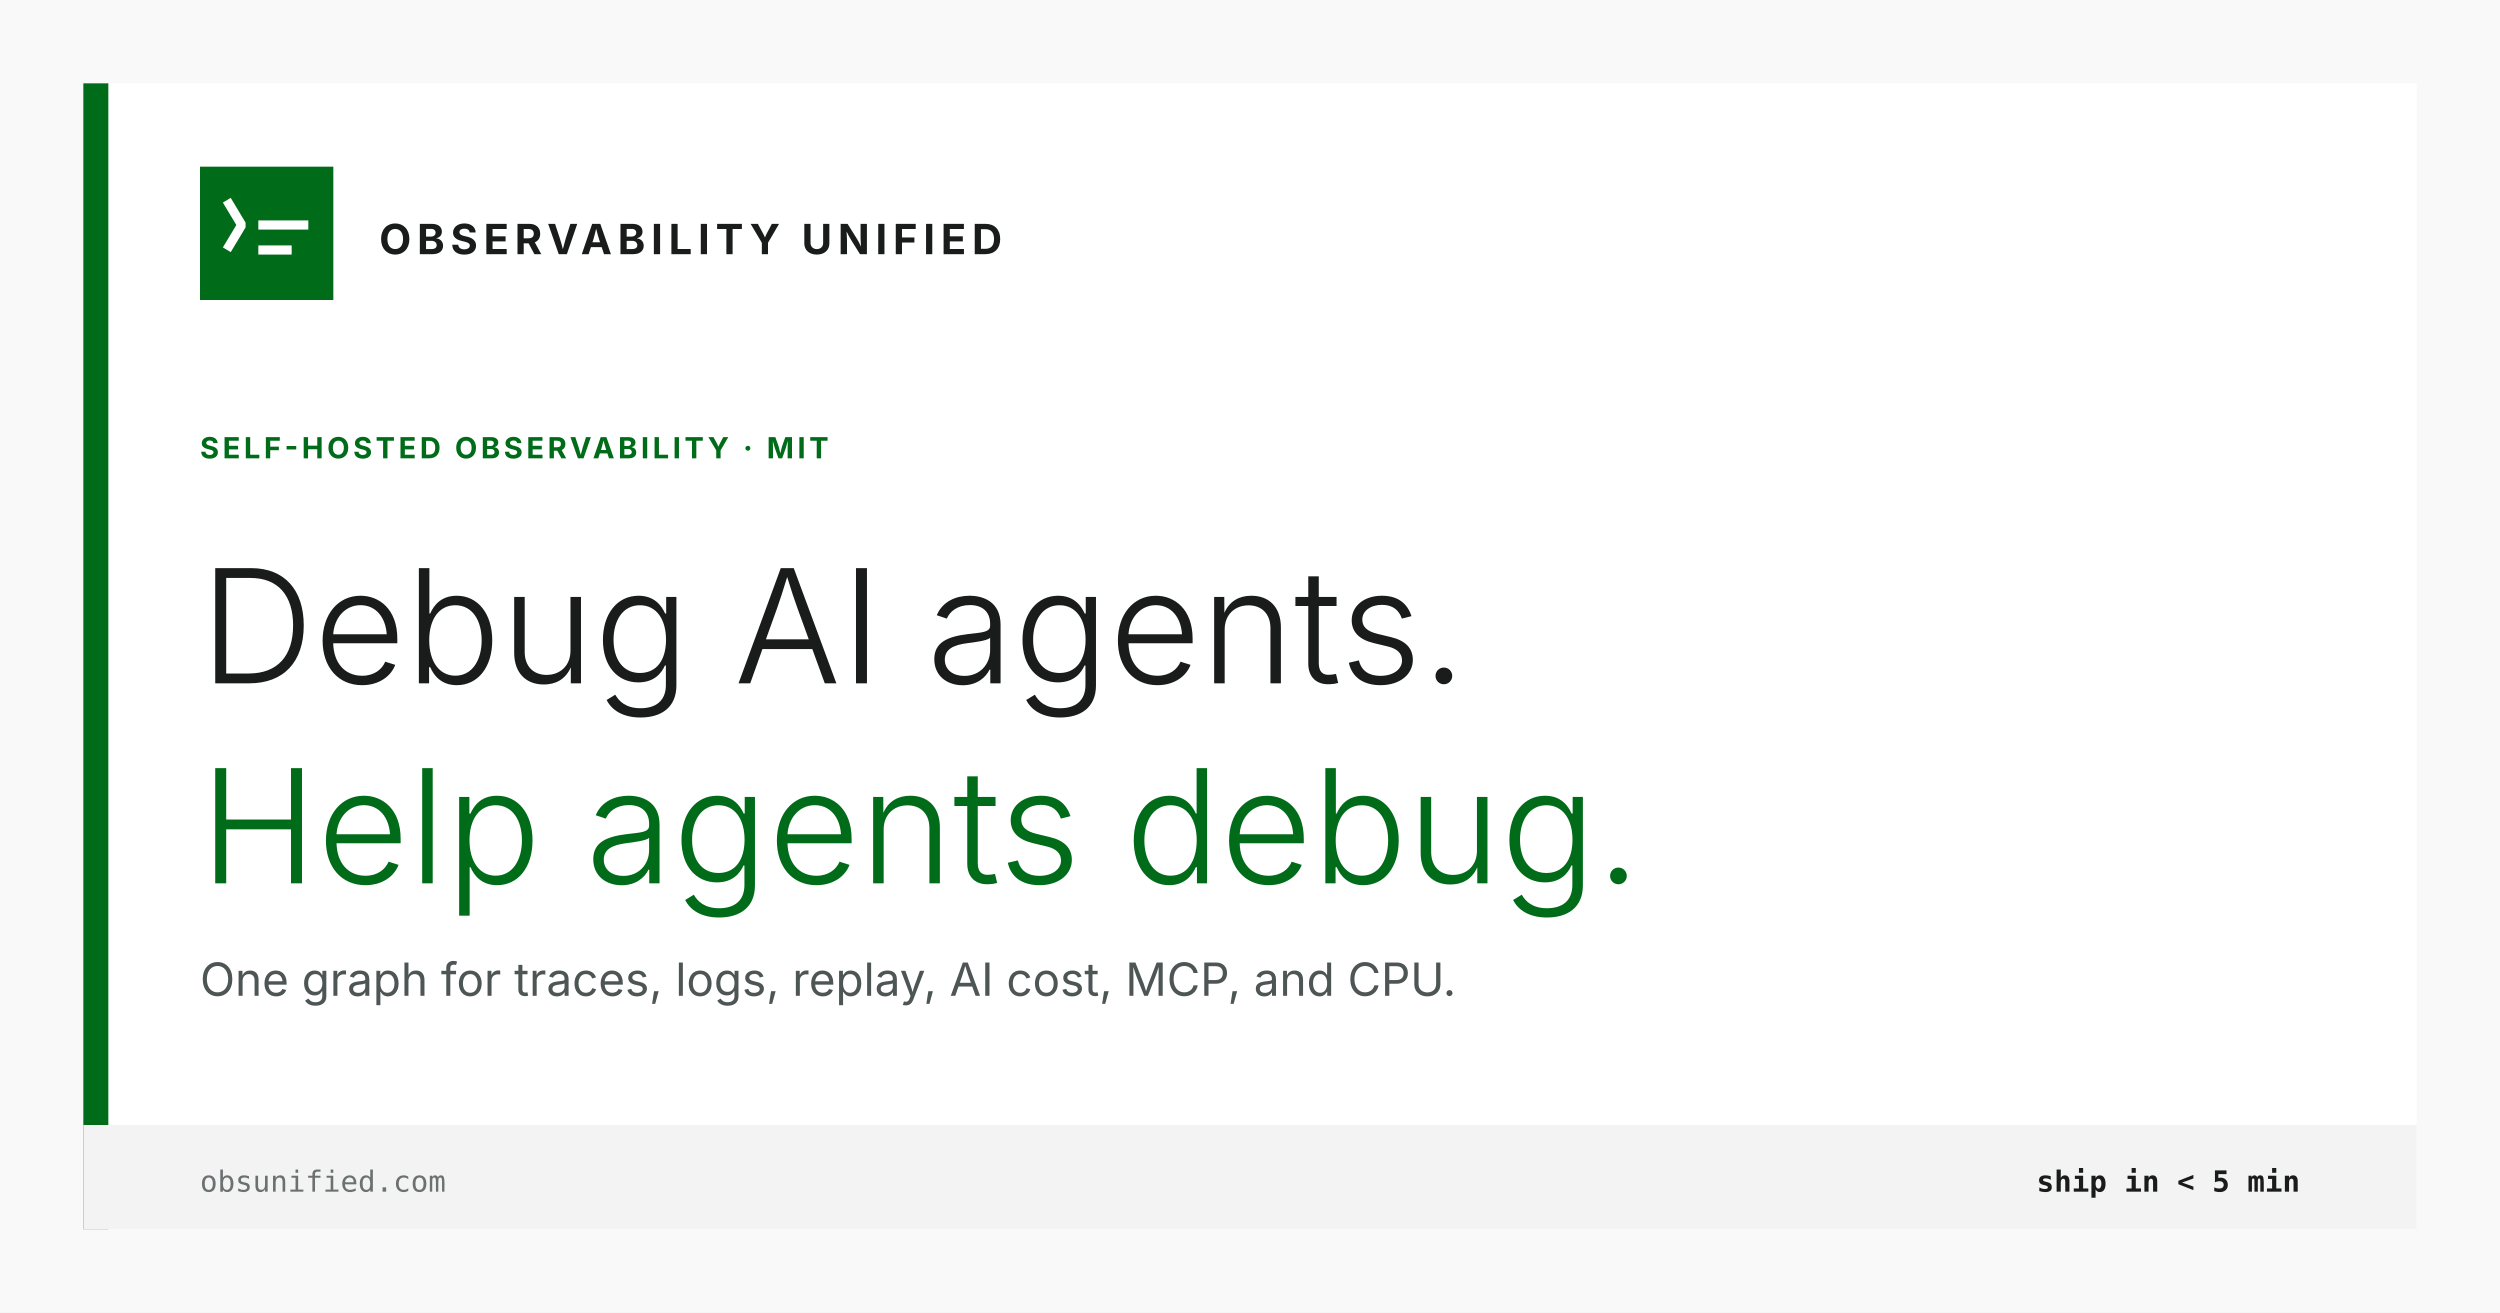
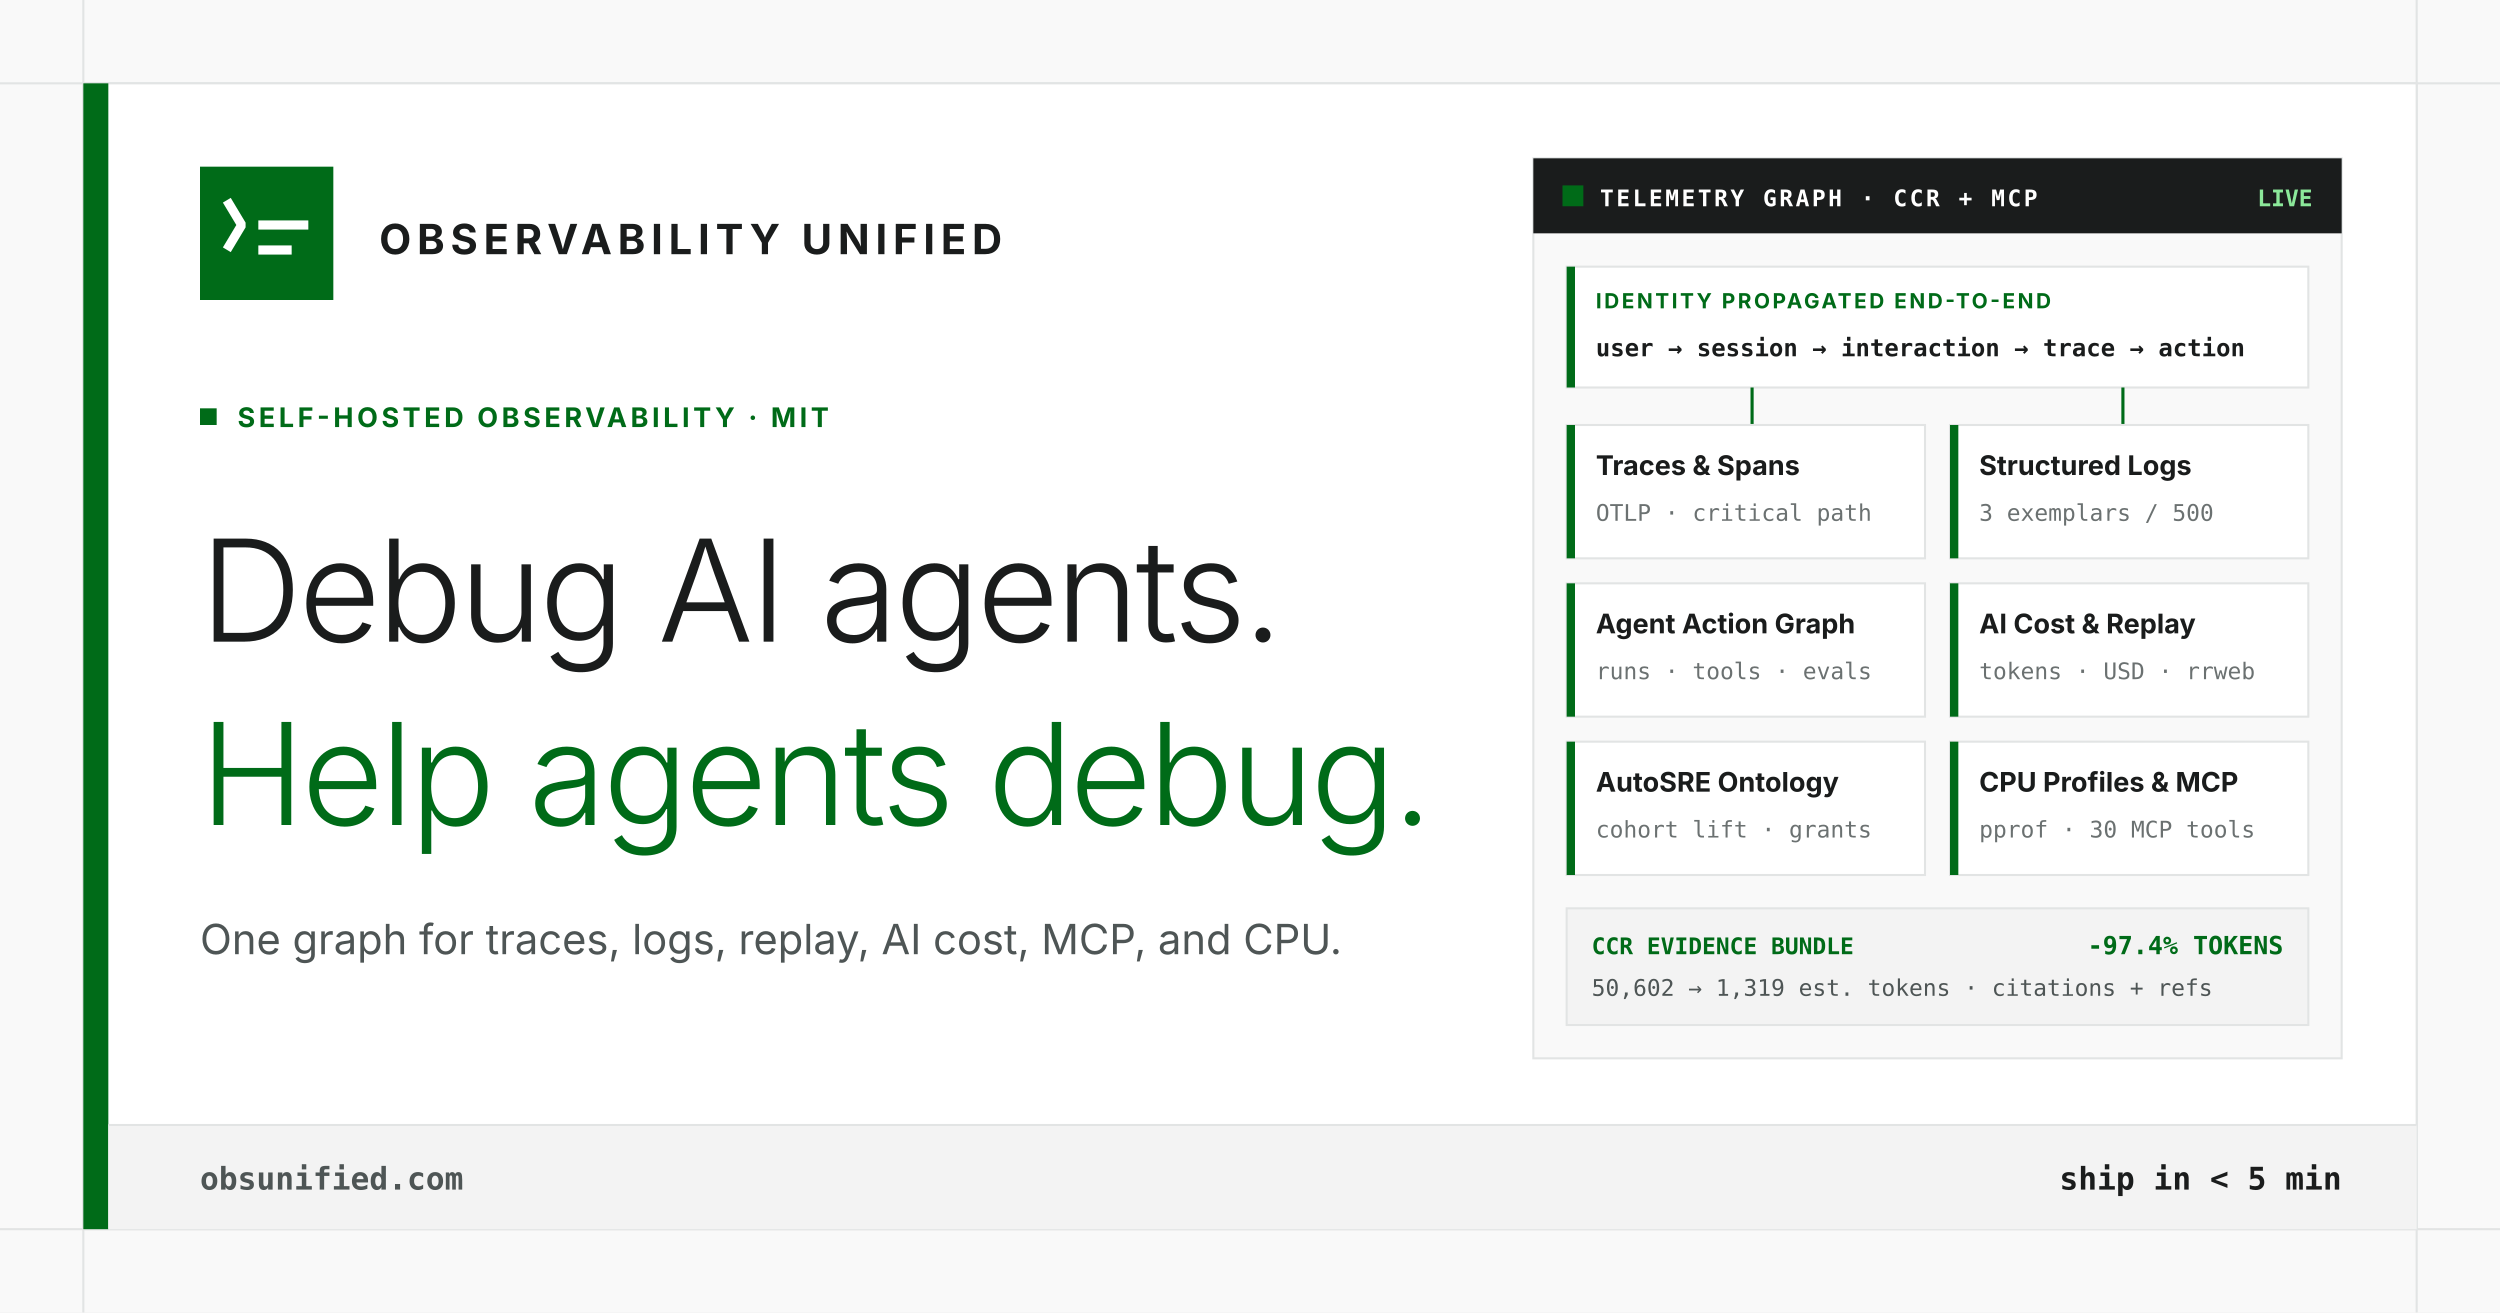
<svg xmlns="http://www.w3.org/2000/svg" viewBox="0 0 1200 630" width="1200" height="630" role="img" aria-label="Observability Unified — one telemetry graph for humans and AI agents debugging software">
  <rect width="1200" height="630" fill="#F9F9F9" />
-   <rect x="40" y="40" width="1120" height="550" fill="#FFFFFF" />
+   <line x1="40" y1="0" x2="40" y2="630" stroke="#E2E4E4" stroke-width="1" />
+   <line x1="1160" y1="0" x2="1160" y2="630" stroke="#E2E4E4" stroke-width="1" />
+   <line x1="0" y1="40" x2="1200" y2="40" stroke="#E2E4E4" stroke-width="1" />
+   <line x1="0" y1="590" x2="1200" y2="590" stroke="#E2E4E4" stroke-width="1" />
+   <rect x="40" y="40" width="1120" height="550" fill="#FFFFFF" stroke="#E2E4E4" stroke-width="1" />
  <rect x="40" y="40" width="12" height="550" fill="#006B18" />
  <g transform="translate(96 80)">
    <rect width="64" height="64" fill="#006B18" />
    <path d="M14 18 L20 28 L14 38" fill="none" stroke="#FFFFFF" stroke-width="4.4" stroke-linejoin="bevel" stroke-linecap="square" />
    <rect x="28" y="25.8" width="24" height="4.4" fill="#FFFFFF" />
    <rect x="28" y="37.8" width="16" height="4.4" fill="#FFFFFF" />
    <text x="86" y="42" fill="#1A1C1C" font-family="'Inter Variable','Inter',ui-sans-serif,system-ui,sans-serif" font-size="20" font-weight="700" letter-spacing="2.8">OBSERVABILITY UNIFIED</text>
  </g>
-   <text x="96" y="220" fill="#006B18" font-family="'Inter Variable','Inter',ui-sans-serif,system-ui,sans-serif" font-size="14" font-weight="700" letter-spacing="1.7">SELF-HOSTED OBSERVABILITY · MIT</text>
-   <text x="96" y="328" fill="#1A1C1C" font-family="'Inter Variable','Inter',ui-sans-serif,system-ui,sans-serif" font-size="76" font-weight="300">Debug AI agents.</text>
-   <text x="96" y="424" fill="#006B18" font-family="'Inter Variable','Inter',ui-sans-serif,system-ui,sans-serif" font-size="76" font-weight="300">Help agents debug.</text>
-   <text x="96" y="478" fill="#4E5555" font-family="'Inter Variable','Inter',ui-sans-serif,system-ui,sans-serif" font-size="22" font-weight="400">One graph for traces, logs, replay, AI cost, MCP, and CPU.</text>
-   <rect x="40" y="540" width="1120" height="50" fill="#F3F3F3" />
-   <text x="96" y="572" fill="#6B7171" font-family="ui-monospace,SFMono-Regular,Menlo,Consolas,monospace" font-size="14" font-weight="500">obsunified.com</text>
-   <text x="1104" y="572" text-anchor="end" fill="#1A1C1C" font-family="ui-monospace,SFMono-Regular,Menlo,Consolas,monospace" font-size="14" font-weight="600">ship in &lt; 5 min</text>
+   <rect x="96" y="196" width="8" height="8" fill="#006B18" />
+   <text x="114" y="205" fill="#006B18" font-family="'Inter Variable','Inter',ui-sans-serif,system-ui,sans-serif" font-size="13" font-weight="700" letter-spacing="1.7">SELF-HOSTED OBSERVABILITY · MIT</text>
+   <text x="96" y="308" fill="#1A1C1C" font-family="'Inter Variable','Inter',ui-sans-serif,system-ui,sans-serif" font-size="68" font-weight="300" letter-spacing="-1.6">Debug AI agents.</text>
+   <text x="96" y="396" fill="#006B18" font-family="'Inter Variable','Inter',ui-sans-serif,system-ui,sans-serif" font-size="68" font-weight="300" letter-spacing="-1.6">Help agents debug.</text>
+   <text x="96" y="458" fill="#4E5555" font-family="'Inter Variable','Inter',ui-sans-serif,system-ui,sans-serif" font-size="20" font-weight="400">One graph for traces, logs, replay, AI cost, MCP, and CPU.</text>
+   <g transform="translate(736 76)">
+     <rect width="388" height="432" fill="#F9F9F9" stroke="#E2E4E4" stroke-width="1" />
+     <rect width="388" height="36" fill="#1A1C1C" />
+     <rect x="14" y="13" width="10" height="10" fill="#006B18" />
+     <text x="32" y="23" fill="#FFFFFF" font-family="ui-monospace,SFMono-Regular,Menlo,Consolas,monospace" font-size="11" font-weight="700" letter-spacing="1.2">TELEMETRY GRAPH · CCR + MCP</text>
+     <text x="374" y="23" text-anchor="end" fill="#8CE89A" font-family="ui-monospace,SFMono-Regular,Menlo,Consolas,monospace" font-size="11" font-weight="600">LIVE</text>
+     <rect x="16" y="52" width="356" height="58" fill="#FFFFFF" stroke="#E2E4E4" stroke-width="1" />
+     <rect x="16" y="52" width="4" height="58" fill="#006B18" />
+     <text x="30" y="72" fill="#006B18" font-family="'Inter Variable','Inter',ui-sans-serif,system-ui,sans-serif" font-size="10" font-weight="700" letter-spacing="1.2">IDENTITY PROPAGATED END-TO-END</text>
+     <text x="30" y="95" fill="#1A1C1C" font-family="ui-monospace,SFMono-Regular,Menlo,Consolas,monospace" font-size="11.5" font-weight="600">user → session → interaction → trace → action</text>
+     <line x1="105" y1="110" x2="105" y2="128" stroke="#006B18" stroke-width="1.5" />
+     <line x1="283" y1="110" x2="283" y2="128" stroke="#006B18" stroke-width="1.5" />
+     <g transform="translate(16 128)">
+       <rect width="172" height="64" fill="#FFFFFF" stroke="#E2E4E4" stroke-width="1" />
+       <rect width="4" height="64" fill="#006B18" />
+       <text x="14" y="24" fill="#1A1C1C" font-family="'Inter Variable','Inter',ui-sans-serif,system-ui,sans-serif" font-size="13" font-weight="700">Traces &amp; Spans</text>
+       <text x="14" y="46" fill="#6B7171" font-family="ui-monospace,SFMono-Regular,Menlo,Consolas,monospace" font-size="11">OTLP · critical path</text>
+     </g>
+     <g transform="translate(200 128)">
+       <rect width="172" height="64" fill="#FFFFFF" stroke="#E2E4E4" stroke-width="1" />
+       <rect width="4" height="64" fill="#006B18" />
+       <text x="14" y="24" fill="#1A1C1C" font-family="'Inter Variable','Inter',ui-sans-serif,system-ui,sans-serif" font-size="13" font-weight="700">Structured Logs</text>
+       <text x="14" y="46" fill="#6B7171" font-family="ui-monospace,SFMono-Regular,Menlo,Consolas,monospace" font-size="11">3 exemplars / 500</text>
+     </g>
+     <g transform="translate(16 204)">
+       <rect width="172" height="64" fill="#FFFFFF" stroke="#E2E4E4" stroke-width="1" />
+       <rect width="4" height="64" fill="#006B18" />
+       <text x="14" y="24" fill="#1A1C1C" font-family="'Inter Variable','Inter',ui-sans-serif,system-ui,sans-serif" font-size="13" font-weight="700">Agent Action Graph</text>
+       <text x="14" y="46" fill="#6B7171" font-family="ui-monospace,SFMono-Regular,Menlo,Consolas,monospace" font-size="11">runs · tools · evals</text>
+     </g>
+     <g transform="translate(200 204)">
+       <rect width="172" height="64" fill="#FFFFFF" stroke="#E2E4E4" stroke-width="1" />
+       <rect width="4" height="64" fill="#006B18" />
+       <text x="14" y="24" fill="#1A1C1C" font-family="'Inter Variable','Inter',ui-sans-serif,system-ui,sans-serif" font-size="13" font-weight="700">AI Cost &amp; Replay</text>
+       <text x="14" y="46" fill="#6B7171" font-family="ui-monospace,SFMono-Regular,Menlo,Consolas,monospace" font-size="11">tokens · USD · rrweb</text>
+     </g>
+     <g transform="translate(16 280)">
+       <rect width="172" height="64" fill="#FFFFFF" stroke="#E2E4E4" stroke-width="1" />
+       <rect width="4" height="64" fill="#006B18" />
+       <text x="14" y="24" fill="#1A1C1C" font-family="'Inter Variable','Inter',ui-sans-serif,system-ui,sans-serif" font-size="13" font-weight="700">AutoSRE Ontology</text>
+       <text x="14" y="46" fill="#6B7171" font-family="ui-monospace,SFMono-Regular,Menlo,Consolas,monospace" font-size="11">cohort lift · grants</text>
+     </g>
+     <g transform="translate(200 280)">
+       <rect width="172" height="64" fill="#FFFFFF" stroke="#E2E4E4" stroke-width="1" />
+       <rect width="4" height="64" fill="#006B18" />
+       <text x="14" y="24" fill="#1A1C1C" font-family="'Inter Variable','Inter',ui-sans-serif,system-ui,sans-serif" font-size="13" font-weight="700">CPU Profiles &amp; MCP</text>
+       <text x="14" y="46" fill="#6B7171" font-family="ui-monospace,SFMono-Regular,Menlo,Consolas,monospace" font-size="11">pprof · 30 MCP tools</text>
+     </g>
+     <rect x="16" y="360" width="356" height="56" fill="#F3F3F3" stroke="#E2E4E4" stroke-width="1" />
+     <text x="28" y="382" fill="#006B18" font-family="ui-monospace,SFMono-Regular,Menlo,Consolas,monospace" font-size="11" font-weight="700">CCR EVIDENCE BUNDLE</text>
+     <text x="360" y="382" text-anchor="end" fill="#006B18" font-family="ui-monospace,SFMono-Regular,Menlo,Consolas,monospace" font-size="12" font-weight="700">-97.4% TOKENS</text>
+     <text x="28" y="402" fill="#4E5555" font-family="ui-monospace,SFMono-Regular,Menlo,Consolas,monospace" font-size="11">50,602 → 1,319 est. tokens · citations + refs</text>
+   </g>
+   <rect x="52" y="540" width="1108" height="50" fill="#F3F3F3" />
+   <line x1="52" y1="540" x2="1160" y2="540" stroke="#E2E4E4" stroke-width="1" />
+   <text x="96" y="571" fill="#4E5555" font-family="ui-monospace,SFMono-Regular,Menlo,Consolas,monospace" font-size="15" font-weight="600">obsunified.com</text>
+   <text x="1124" y="571" text-anchor="end" fill="#1A1C1C" font-family="ui-monospace,SFMono-Regular,Menlo,Consolas,monospace" font-size="15" font-weight="700">ship in &lt; 5 min</text>
</svg>
